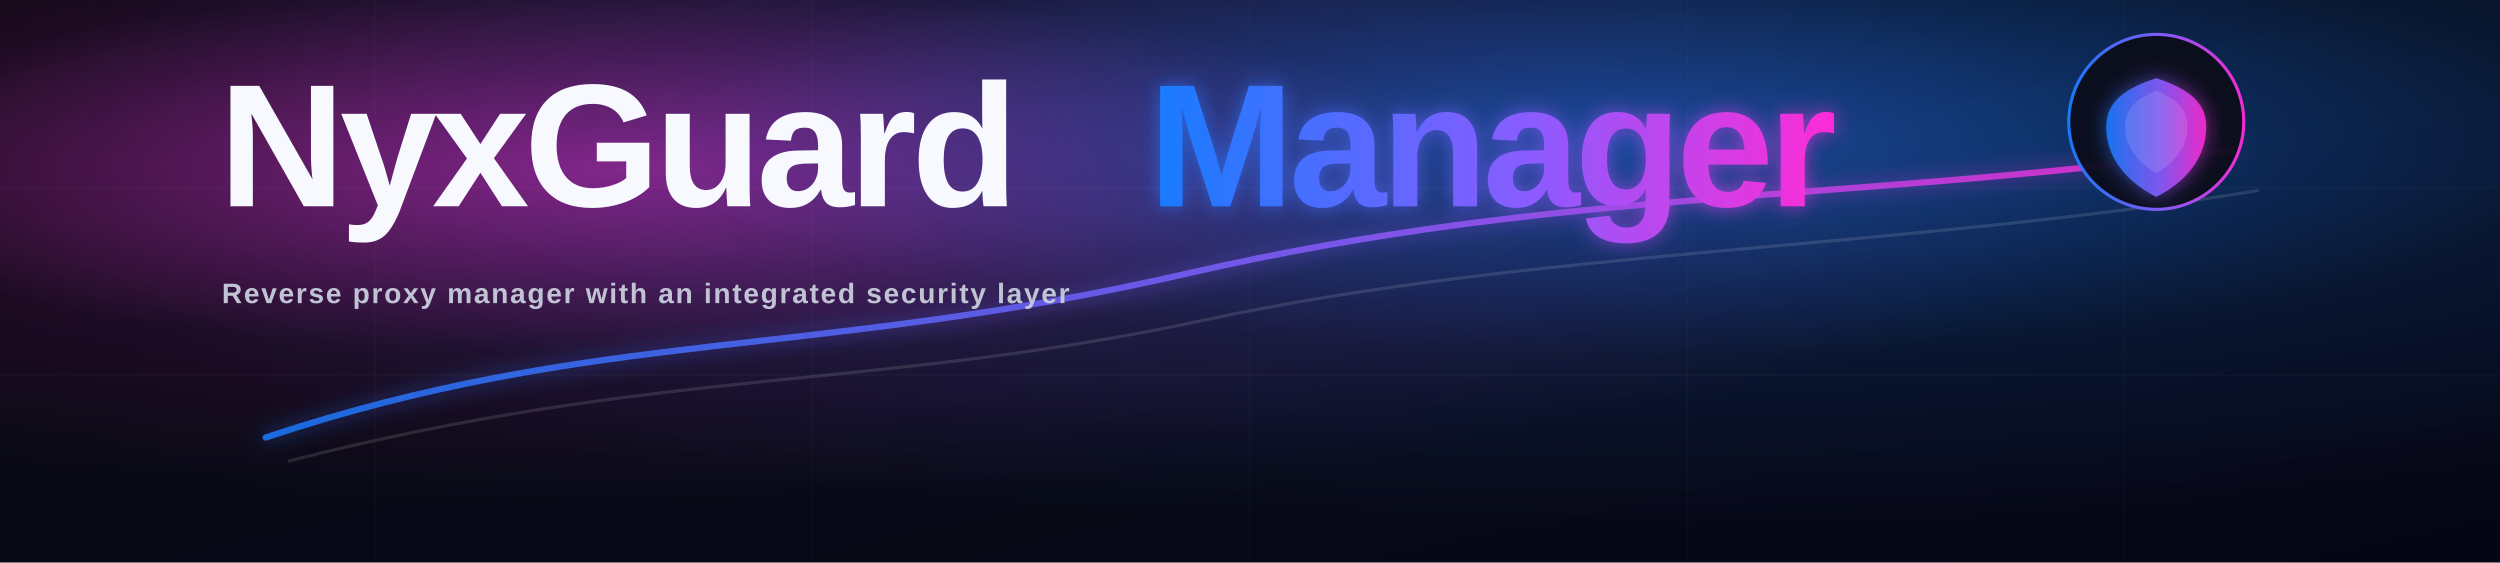
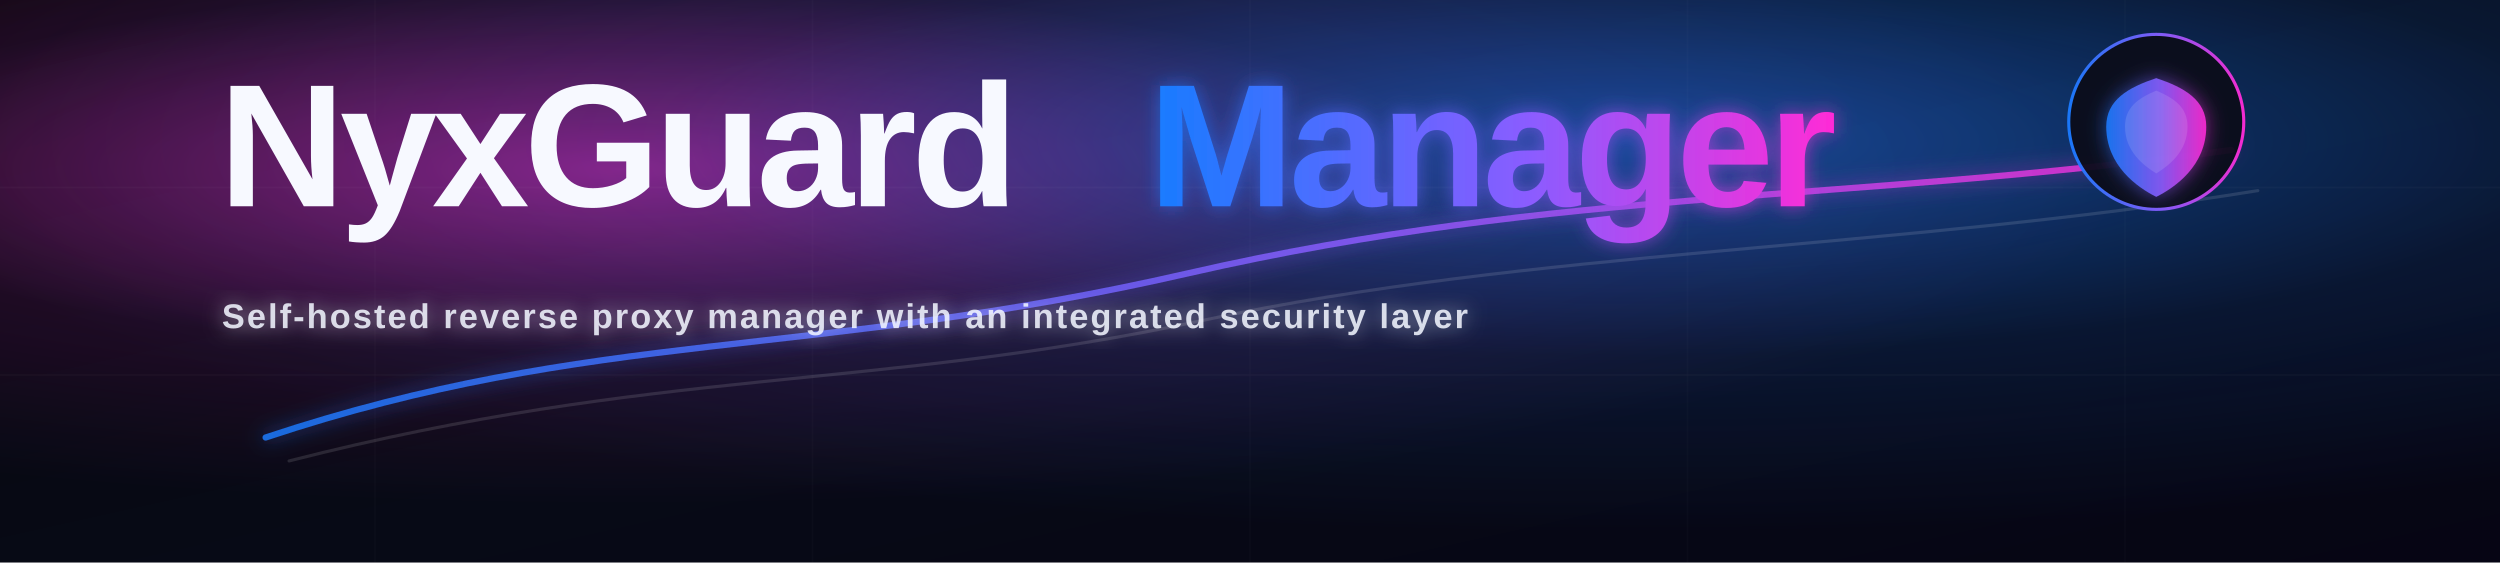
<svg xmlns="http://www.w3.org/2000/svg" width="1600" height="360" viewBox="0 0 1600 360" role="img" aria-label="NyxGuard Manager">
  <defs>
    <linearGradient id="bg" x1="0" y1="0" x2="1" y2="1">
      <stop offset="0" stop-color="#05060a" />
      <stop offset="0.55" stop-color="#070a16" />
      <stop offset="1" stop-color="#060514" />
    </linearGradient>
    <radialGradient id="glowMagenta" cx="25%" cy="30%" r="60%">
      <stop offset="0" stop-color="#ff2bd6" stop-opacity="0.55" />
      <stop offset="0.55" stop-color="#ff2bd6" stop-opacity="0.10" />
      <stop offset="1" stop-color="#ff2bd6" stop-opacity="0" />
    </radialGradient>
    <radialGradient id="glowBlue" cx="65%" cy="25%" r="70%">
      <stop offset="0" stop-color="#1a7bff" stop-opacity="0.55" />
      <stop offset="0.55" stop-color="#1a7bff" stop-opacity="0.12" />
      <stop offset="1" stop-color="#1a7bff" stop-opacity="0" />
    </radialGradient>
    <linearGradient id="accent" x1="0" y1="0" x2="1" y2="0">
      <stop offset="0" stop-color="#1a7bff" />
      <stop offset="0.55" stop-color="#8b5cff" />
      <stop offset="1" stop-color="#ff2bd6" />
    </linearGradient>
    <filter id="softGlow" x="-40%" y="-40%" width="180%" height="180%">
      <feGaussianBlur in="SourceGraphic" stdDeviation="6" result="blur" />
      <feColorMatrix in="blur" type="matrix" values="1 0 0 0 0                 0 1 0 0 0                 0 0 1 0 0                 0 0 0 0.65 0" result="glow" />
      <feMerge>
        <feMergeNode in="glow" />
        <feMergeNode in="SourceGraphic" />
      </feMerge>
    </filter>
    <style>
      .title {
        font-family: ui-sans-serif, system-ui, -apple-system, "Segoe UI", Arial, sans-serif;
        font-weight: 800;
        letter-spacing: -0.03em;
      }
      .sub {
        font-family: ui-sans-serif, system-ui, -apple-system, "Segoe UI", Arial, sans-serif;
        font-weight: 650;
        letter-spacing: 0.06em;
      }
    </style>
  </defs>
  <rect width="1600" height="360" fill="url(#bg)" />
  <rect width="1600" height="360" fill="url(#glowMagenta)" />
  <rect width="1600" height="360" fill="url(#glowBlue)" />
  <g opacity="0.18">
    <path d="M0 120H1600M0 240H1600" stroke="#ffffff" stroke-opacity="0.14" />
    <path d="M240 0V360M520 0V360M800 0V360M1080 0V360M1360 0V360" stroke="#ffffff" stroke-opacity="0.08" />
  </g>
  <path d="M170 280 C 380 210, 520 230, 760 175 S 1180 130, 1428 96" fill="none" stroke="url(#accent)" stroke-width="4" stroke-linecap="round" opacity="0.85" filter="url(#softGlow)" />
  <path d="M185 295 C 420 235, 560 250, 770 205 S 1210 160, 1445 122" fill="none" stroke="#ffffff" stroke-opacity="0.12" stroke-width="2" stroke-linecap="round" />
  <g transform="translate(140, 132)">
    <text class="title" x="0" y="0" font-size="112" fill="#f7f9ff">NyxGuard</text>
    <text class="title" x="595" y="0" font-size="112" fill="url(#accent)" filter="url(#softGlow)">Manager</text>
-     <text class="sub" x="2" y="62" font-size="18" fill="#c6ccda" opacity="0.95">Reverse proxy manager with an integrated security layer</text>
+     <text class="sub" x="2" y="78" font-size="22" fill="#f3f6ff" fill-opacity="0.86" filter="url(#softGlow)">
+       Self-hosted reverse proxy manager with an integrated security layer
+     </text>
  </g>
  <g transform="translate(1380, 78)">
    <circle cx="0" cy="0" r="56" fill="#0a0d1a" stroke="url(#accent)" stroke-width="2" opacity="0.95" />
    <path d="M0,-28 C18,-22 32,-14 32,3 C32,28 12,42 0,48 C-12,42 -32,28 -32,3 C-32,-14 -18,-22 0,-28Z" fill="url(#accent)" opacity="0.92" filter="url(#softGlow)" />
    <path d="M0,-20 C12,-15 20,-9 20,3 C20,19 8,28 0,33 C-8,28 -20,19 -20,3 C-20,-9 -12,-15 0,-20Z" fill="#ffffff" fill-opacity="0.12" />
  </g>
</svg>
